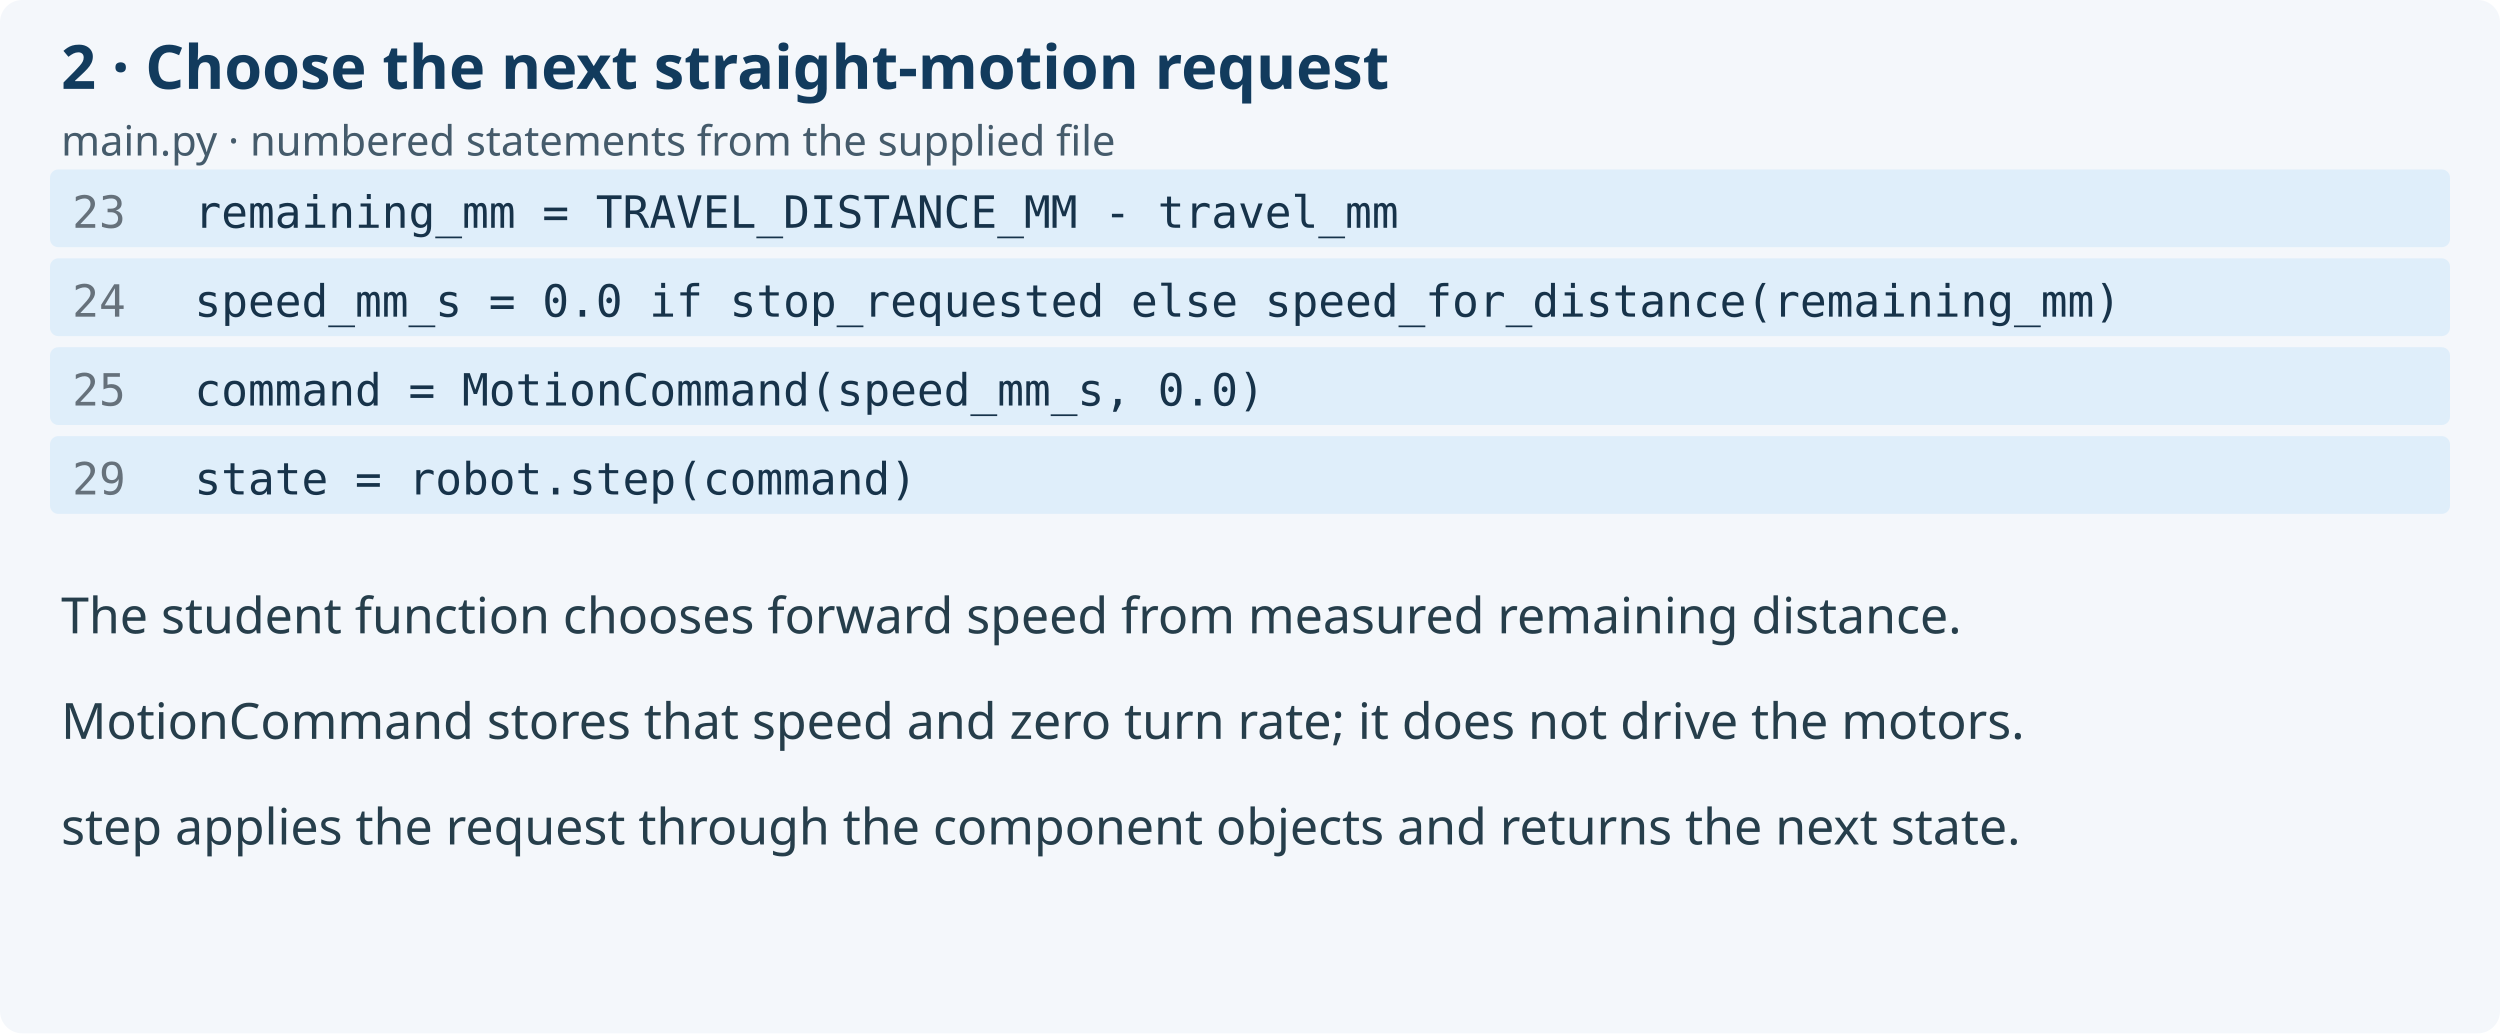
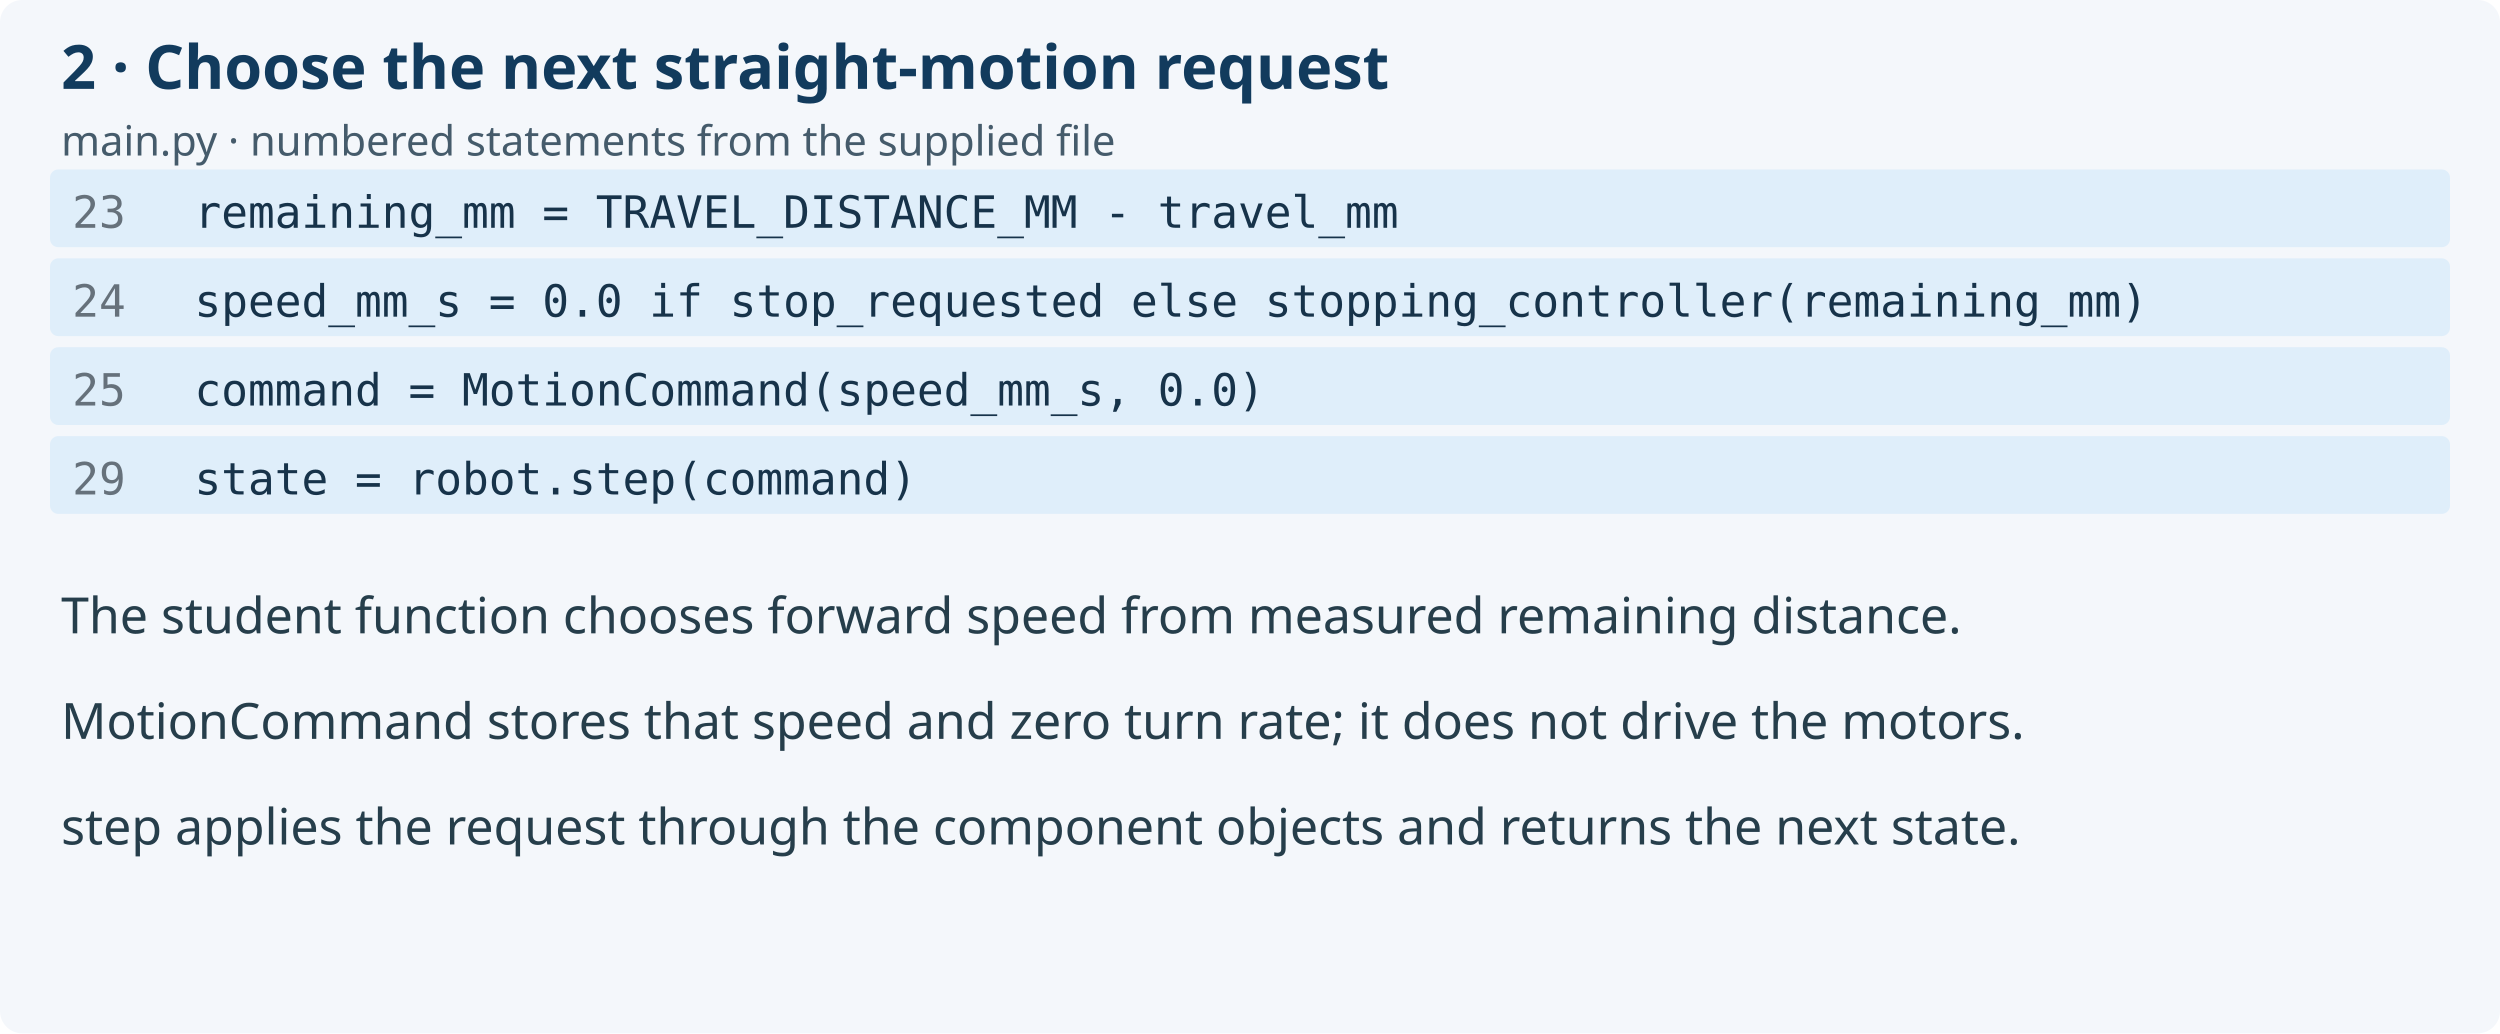
<svg xmlns="http://www.w3.org/2000/svg" width="900" height="372" viewBox="0 0 900 372" role="img" aria-label="2 · Choose the next straight-motion request">
  <rect width="100%" height="100%" rx="8" fill="#f4f7fb" />
  <text x="22" y="32" fill="#123b5d" font-family="sans-serif" font-size="22" font-weight="bold">2 · Choose the next straight-motion request</text>
  <text x="22" y="56" fill="#455b6b" font-family="sans-serif" font-size="15">main.py · numbered statements from the supplied file</text>
  <rect x="18" y="61" width="864" height="28" rx="3" fill="#dfeefa" />
  <text x="26" y="82" fill="#66717b" font-family="monospace" font-size="16">23</text>
  <text x="70" y="82" fill="#17334a" font-family="monospace" font-size="16">remaining_mm = TRAVEL_DISTANCE_MM - travel_mm</text>
  <rect x="18" y="93" width="864" height="28" rx="3" fill="#dfeefa" />
  <text x="26" y="114" fill="#66717b" font-family="monospace" font-size="16">24</text>
-   <text x="70" y="114" fill="#17334a" font-family="monospace" font-size="16">speed_mm_s = 0.0 if stop_requested else speed_for_distance(remaining_mm)</text>
+   <text x="70" y="114" fill="#17334a" font-family="monospace" font-size="16">speed_mm_s = 0.0 if stop_requested else stopping_controller(remaining_mm)</text>
  <rect x="18" y="125" width="864" height="28" rx="3" fill="#dfeefa" />
  <text x="26" y="146" fill="#66717b" font-family="monospace" font-size="16">25</text>
  <text x="70" y="146" fill="#17334a" font-family="monospace" font-size="16">command = MotionCommand(speed_mm_s, 0.0)</text>
  <rect x="18" y="157" width="864" height="28" rx="3" fill="#dfeefa" />
  <text x="26" y="178" fill="#66717b" font-family="monospace" font-size="16">29</text>
  <text x="70" y="178" fill="#17334a" font-family="monospace" font-size="16">state = robot.step(command)</text>
  <text x="22" y="228" fill="#263e4b" font-family="sans-serif" font-size="18">The student function chooses forward speed from measured remaining distance.</text>
  <text x="22" y="266" fill="#263e4b" font-family="sans-serif" font-size="18">MotionCommand stores that speed and zero turn rate; it does not drive the motors.</text>
  <text x="22" y="304" fill="#263e4b" font-family="sans-serif" font-size="18">step applies the request through the component objects and returns the next state.</text>
</svg>
